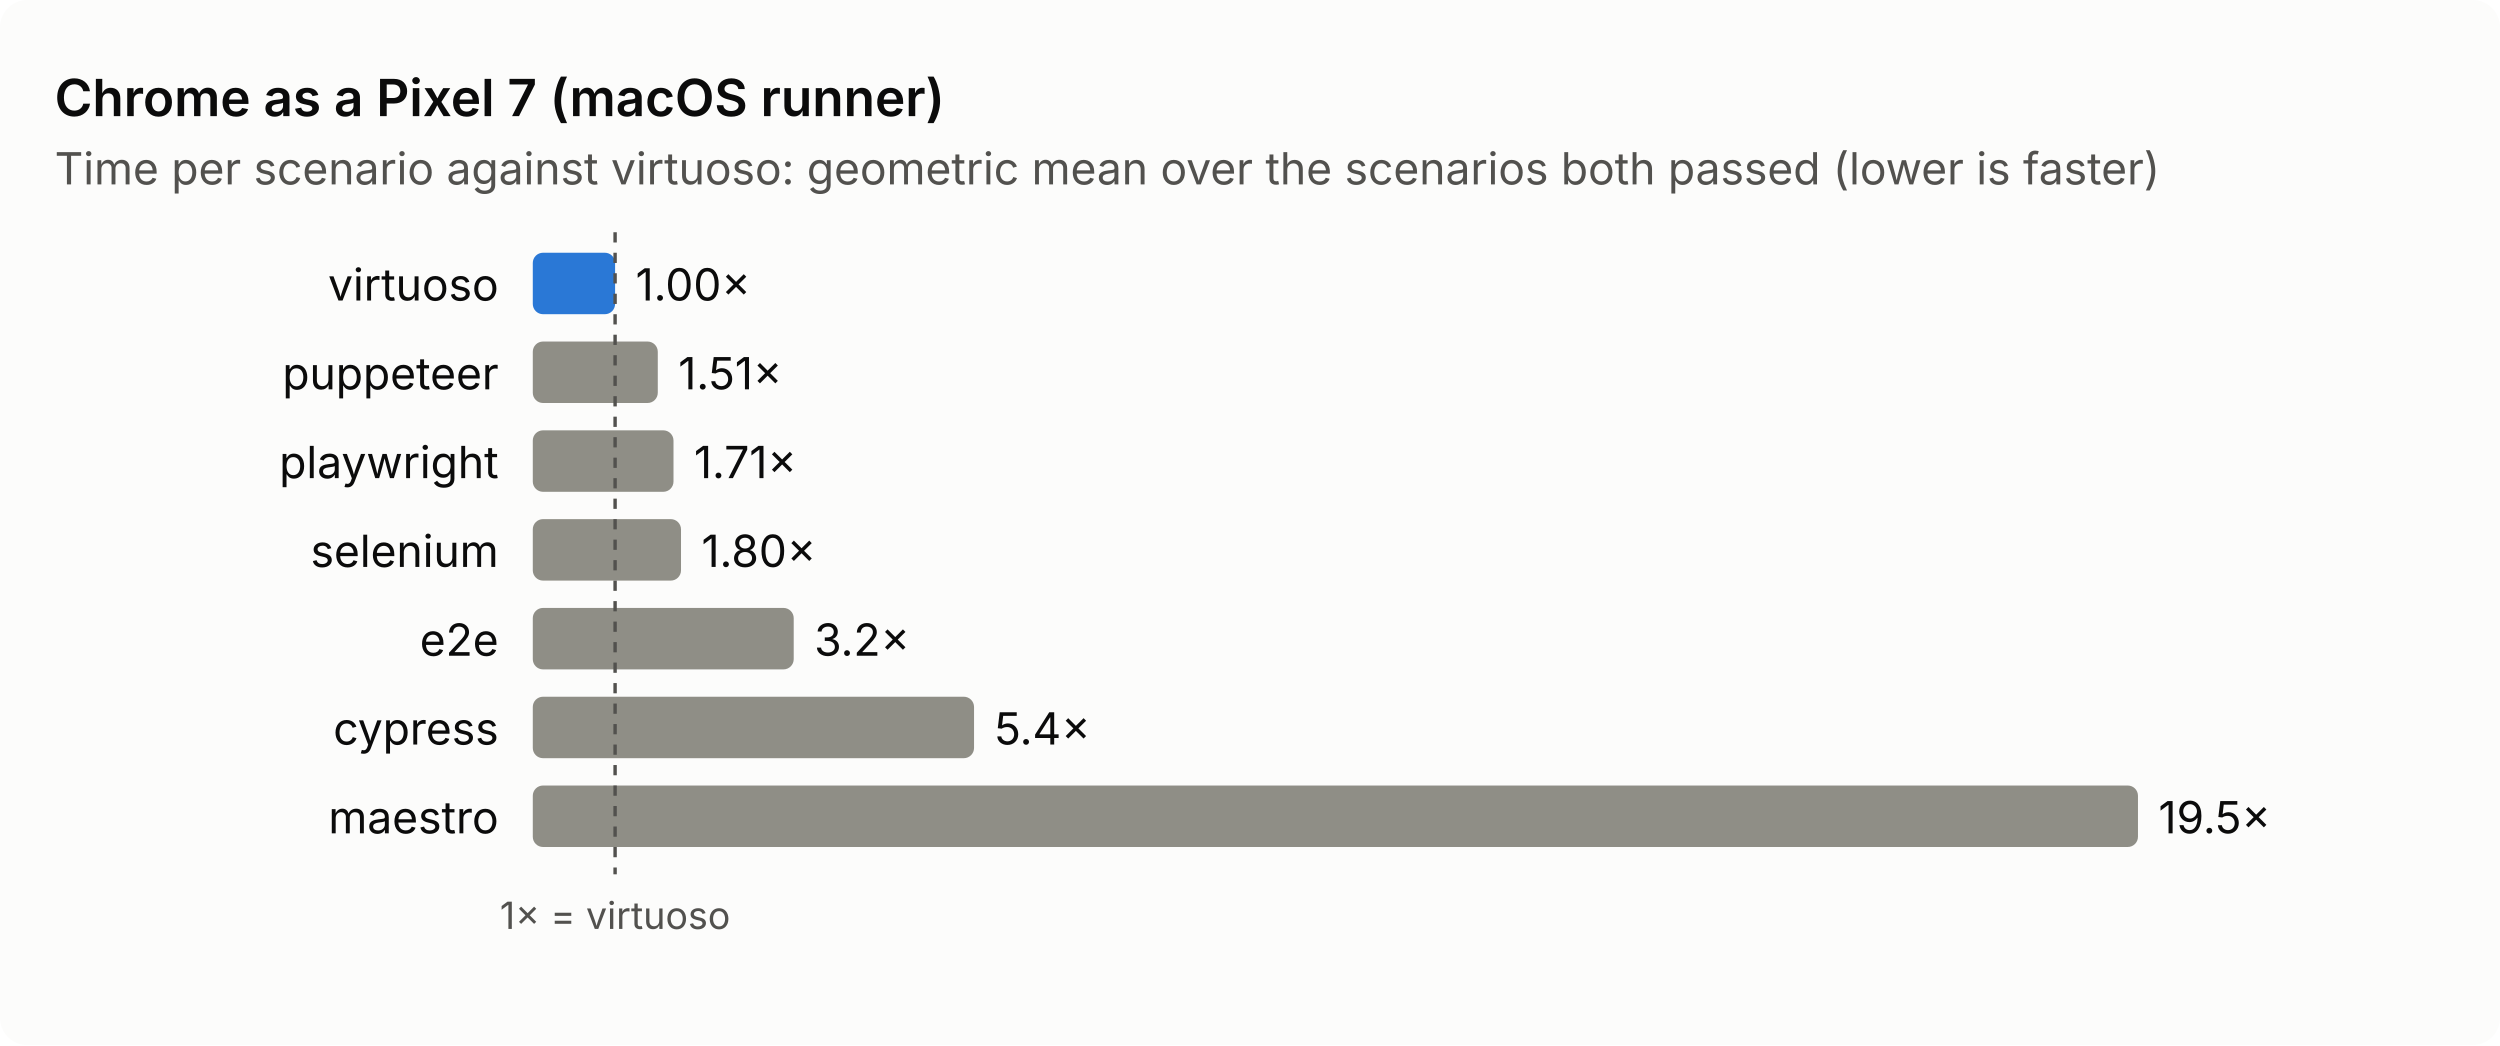
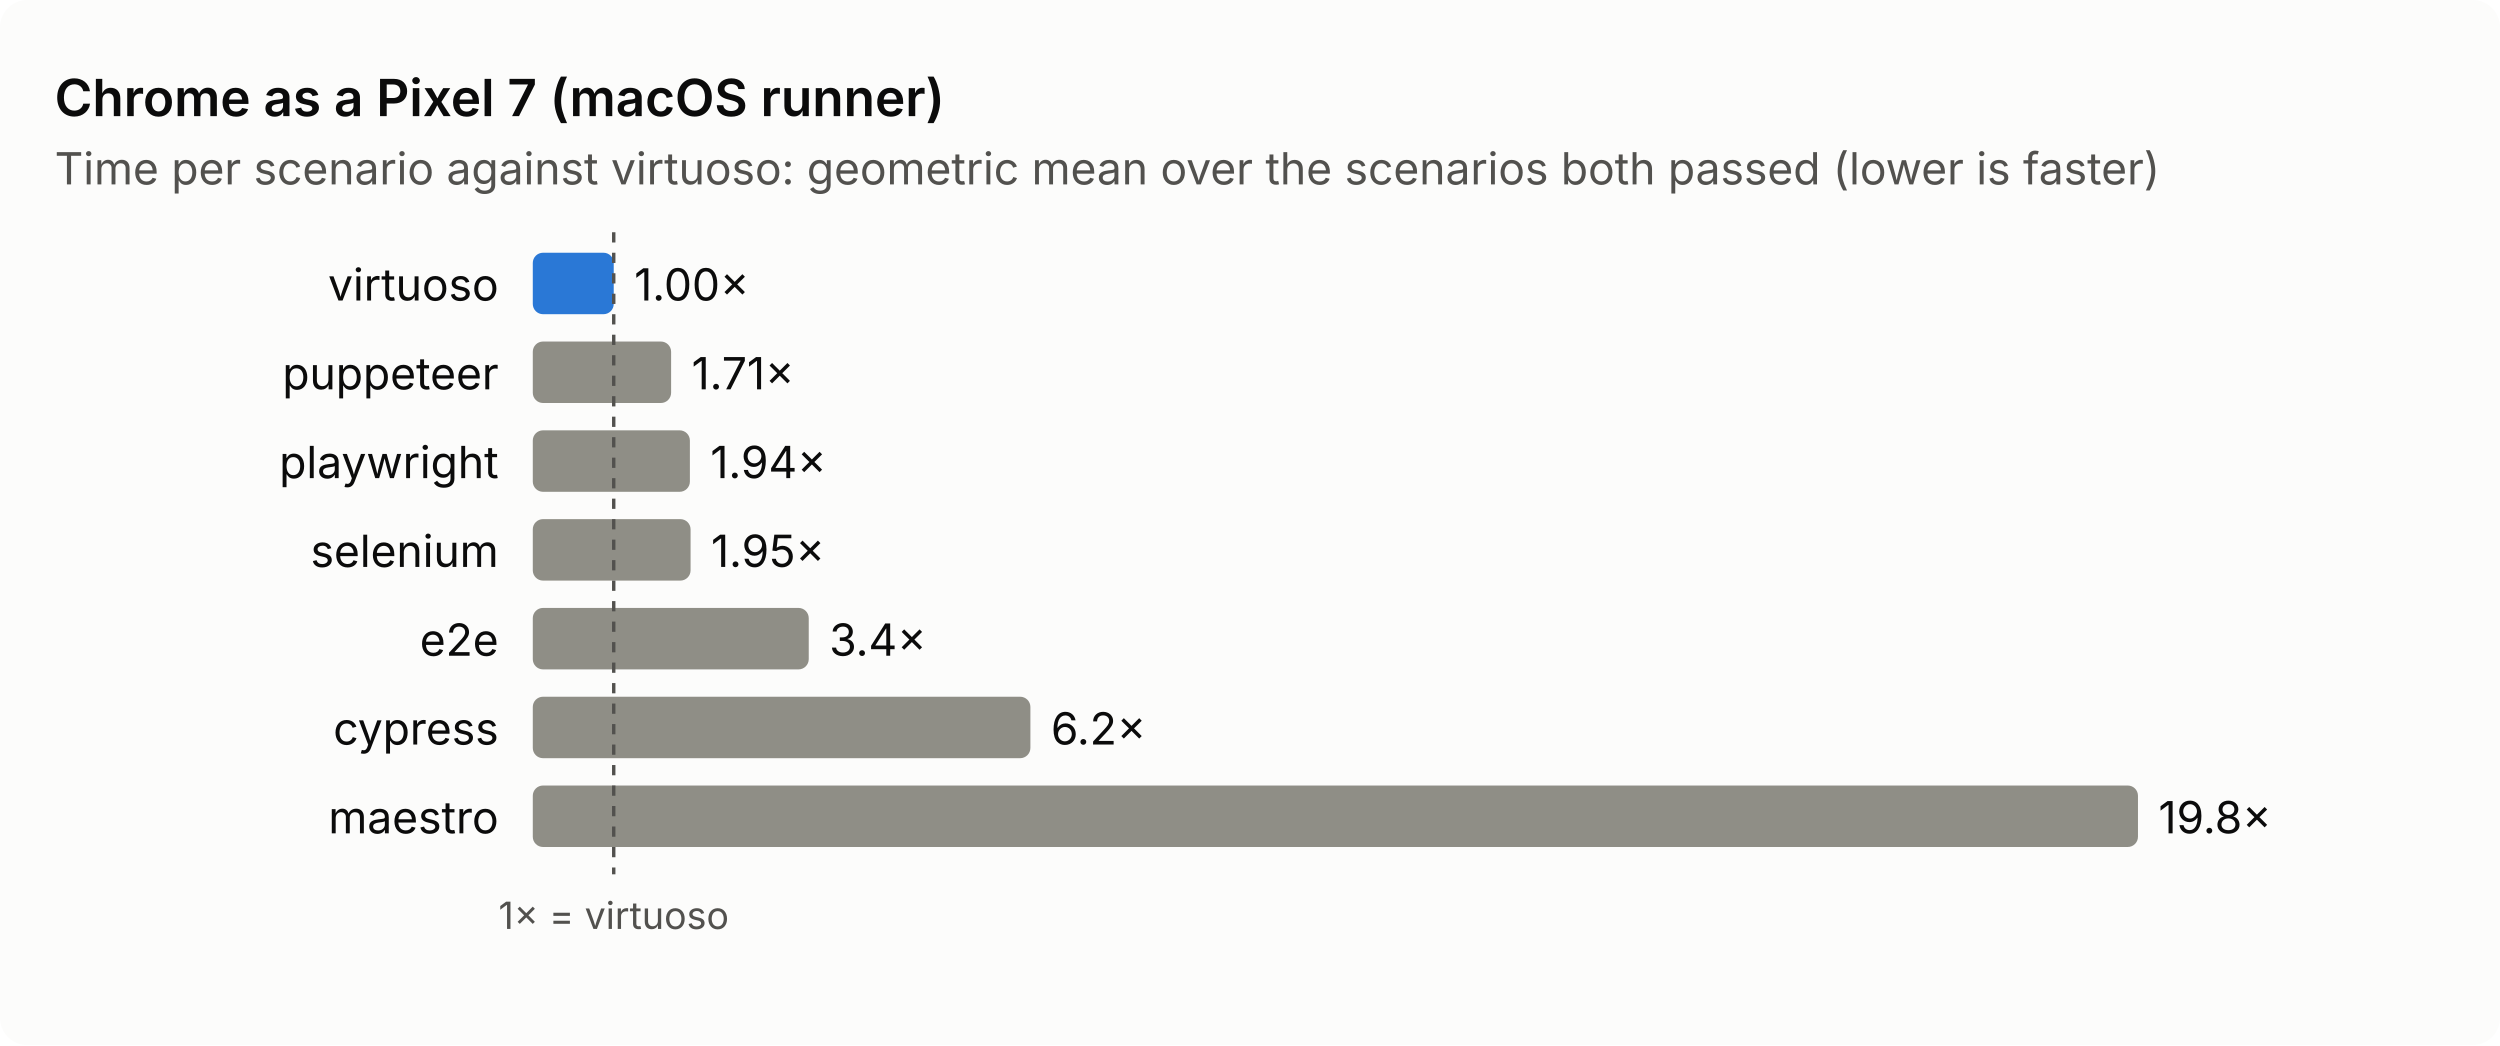
<svg xmlns="http://www.w3.org/2000/svg" viewBox="0 0 732 306" width="732" height="306" role="img" aria-label="Chrome as a Pixel 7 (macOS runner): time per scenario against virtuoso">
  <style>text{font:13px system-ui,-apple-system,'Segoe UI',sans-serif;fill:#0b0b0b}.sub,.axis{fill:#52514e}.axis{font-size:11px}.title{font-size:15px;font-weight:600}.bg{fill:#fcfcfb}.bar{fill:#8f8e86}.base{fill:#2a78d6}.ref{stroke:#52514e;stroke-dasharray:3 3}@media (prefers-color-scheme: dark){.bg{fill:#1a1a19}text{fill:#f0efec}.sub,.axis{fill:#c3c2b7}.base{fill:#3987e5}.ref{stroke:#c3c2b7}}</style>
  <rect class="bg" width="732" height="306" rx="8" />
  <text class="title" x="16" y="34.0">Chrome as a Pixel 7 (macOS runner)</text>
  <text class="sub" x="16" y="54.0">Time per scenario against virtuoso: geometric mean over the scenarios both passed (lower is faster)</text>
  <text x="146.0" y="88.0" text-anchor="end">virtuoso</text>
-   <rect class="bar base" x="156" y="74.0" width="24.1" height="18" rx="3" />
-   <text x="186.1" y="88.0">1.00×</text>
+   <rect class="bar base" x="156" y="74.0" width="23.7" height="18" rx="3" />
+   <text x="185.7" y="88.0">1.00×</text>
  <text x="146.0" y="114.0" text-anchor="end">puppeteer</text>
-   <rect class="bar" x="156" y="100.0" width="36.6" height="18" rx="3" />
-   <text x="198.6" y="114.0">1.51×</text>
+   <rect class="bar" x="156" y="100.0" width="40.5" height="18" rx="3" />
+   <text x="202.5" y="114.0">1.71×</text>
  <text x="146.0" y="140.0" text-anchor="end">playwright</text>
-   <rect class="bar" x="156" y="126.0" width="41.2" height="18" rx="3" />
-   <text x="203.2" y="140.0">1.71×</text>
+   <rect class="bar" x="156" y="126.0" width="46.0" height="18" rx="3" />
+   <text x="208.0" y="140.0">1.94×</text>
  <text x="146.0" y="166.0" text-anchor="end">selenium</text>
-   <rect class="bar" x="156" y="152.0" width="43.4" height="18" rx="3" />
-   <text x="205.4" y="166.0">1.80×</text>
+   <rect class="bar" x="156" y="152.0" width="46.2" height="18" rx="3" />
+   <text x="208.2" y="166.0">1.95×</text>
  <text x="146.0" y="192.0" text-anchor="end">e2e</text>
-   <rect class="bar" x="156" y="178.0" width="76.4" height="18" rx="3" />
-   <text x="238.4" y="192.0">3.2×</text>
+   <rect class="bar" x="156" y="178.0" width="80.8" height="18" rx="3" />
+   <text x="242.8" y="192.0">3.4×</text>
  <text x="146.0" y="218.0" text-anchor="end">cypress</text>
-   <rect class="bar" x="156" y="204.0" width="129.2" height="18" rx="3" />
-   <text x="291.2" y="218.0">5.4×</text>
+   <rect class="bar" x="156" y="204.0" width="145.7" height="18" rx="3" />
+   <text x="307.7" y="218.0">6.2×</text>
  <text x="146.0" y="244.0" text-anchor="end">maestro</text>
  <rect class="bar" x="156" y="230.0" width="470.0" height="18" rx="3" />
-   <text x="632.0" y="244.0">19.5×</text>
-   <line class="ref" x1="180.1" y1="68.0" x2="180.1" y2="256.0" />
-   <text class="axis" x="180.1" y="272.0" text-anchor="middle">1× = virtuoso</text>
+   <text x="632.0" y="244.0">19.8×</text>
+   <line class="ref" x1="179.7" y1="68.0" x2="179.7" y2="256.0" />
+   <text class="axis" x="179.7" y="272.0" text-anchor="middle">1× = virtuoso</text>
</svg>
